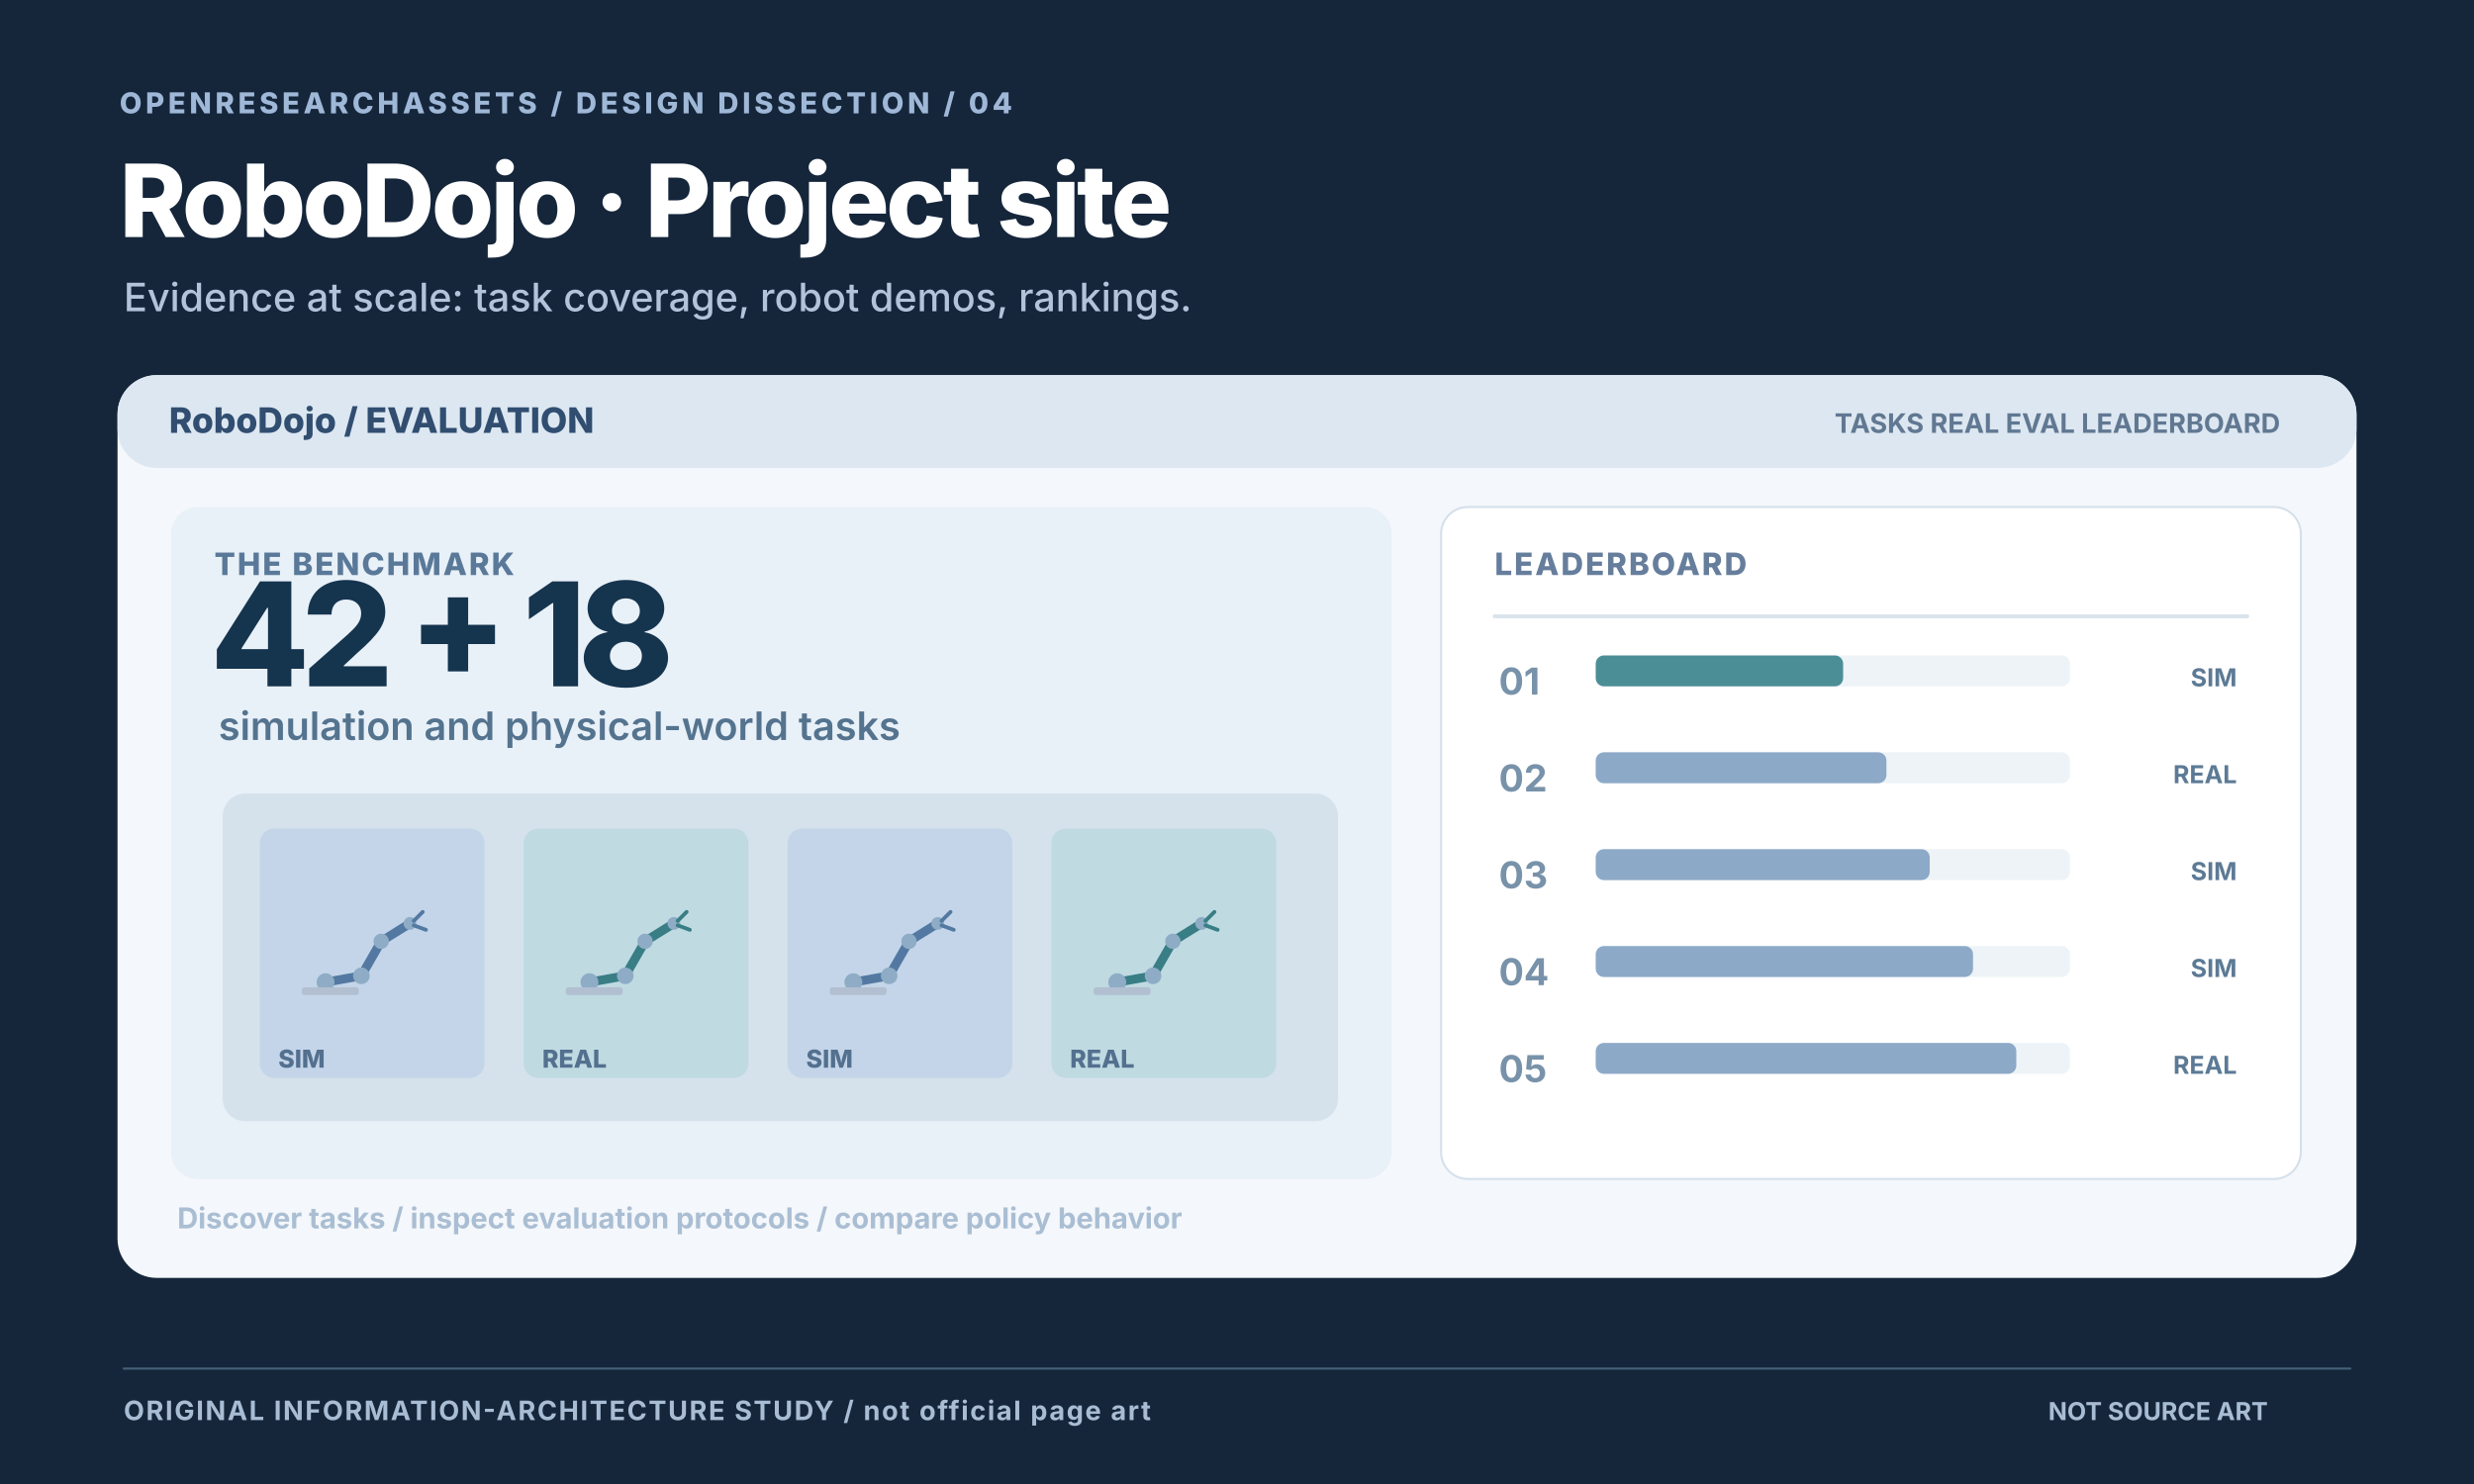
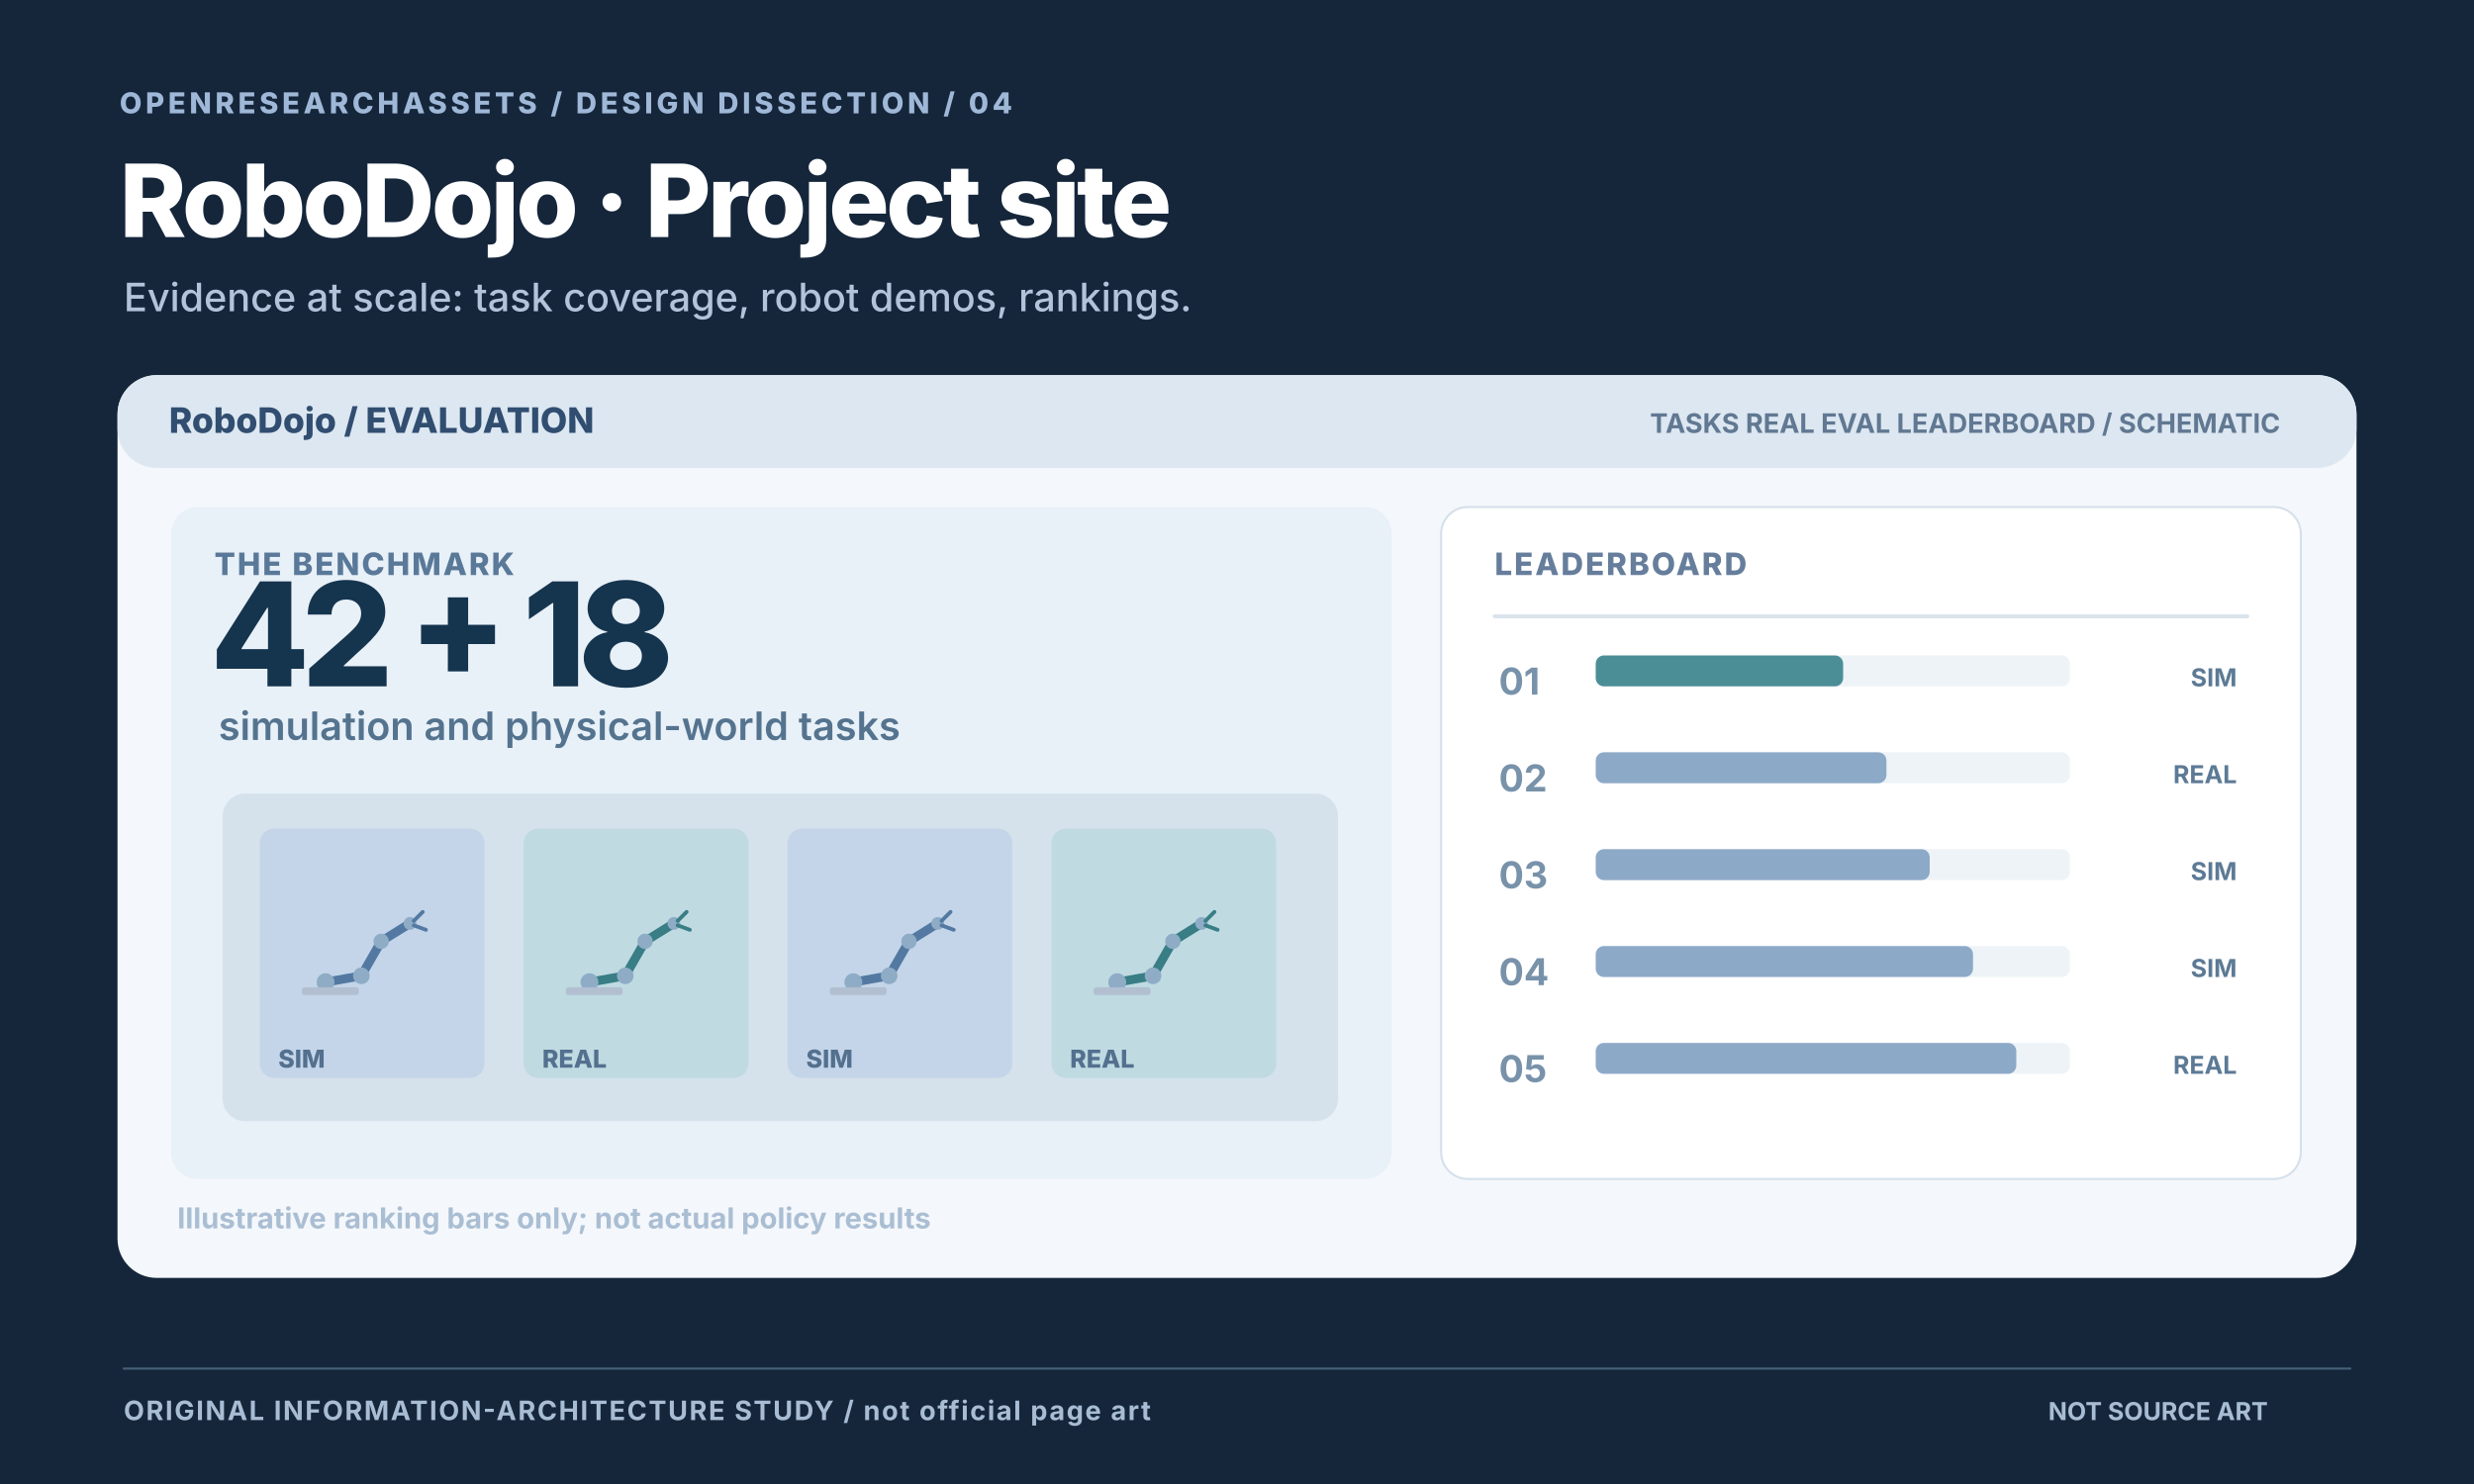
<svg xmlns="http://www.w3.org/2000/svg" width="1200" height="720" viewBox="0 0 1200 720" role="img" aria-labelledby="ttl dsc">
  <defs>
    <linearGradient id="mist" x1="0" x2="1" y1="0" y2="1">
      <stop stop-color="#f7faff" />
      <stop offset="1" stop-color="#dce8f4" />
    </linearGradient>
    <linearGradient id="glass" x1="0" x2="1">
      <stop stop-color="#dae6f4" />
      <stop offset="1" stop-color="#a3c6d1" />
    </linearGradient>
    <linearGradient id="night" x1="0" x2="1" y1="0" y2="1">
      <stop stop-color="#12233b" />
      <stop offset="1" stop-color="#223d58" />
    </linearGradient>
    <linearGradient id="pearl" x1="0" x2="1">
      <stop stop-color="#fff" />
      <stop offset="1" stop-color="#ecf1f8" />
    </linearGradient>
    <filter id="drop">
      <feDropShadow dx="0" dy="11" stdDeviation="16" flood-color="#162840" flood-opacity=".13" />
    </filter>
    <pattern id="mesh" width="28" height="28" patternUnits="userSpaceOnUse">
      <path d="M28 0H0V28" stroke="#a8bfd4" stroke-width="1" opacity=".24" fill="none" />
    </pattern>
  </defs>
  <rect x="0" y="0" width="1200" height="720" rx="0" fill="#15263b" stroke="none" stroke-width="1" />
  <text x="58" y="55" font-family="Inter,Arial,Helvetica,sans-serif" font-size="14" font-weight="760" fill="#9fb8d7" letter-spacing="1.8">OPENRESEARCHASSETS   /   DESIGN DISSECTION   /   04</text>
  <text x="58" y="115" font-family="Inter,Arial,Helvetica,sans-serif" font-size="49" font-weight="760" fill="#ffffff" letter-spacing="-1.6">RoboDojo · Project site</text>
  <text x="60" y="151" font-family="Inter,Arial,Helvetica,sans-serif" font-size="19" font-weight="450" fill="#b2c4d9">Evidence at scale: task coverage, robot demos, rankings.</text>
  <rect x="57" y="182" width="1086" height="438" rx="19" fill="#f4f7fb" stroke="none" stroke-width="1" />
  <rect x="57" y="182" width="1086" height="45" rx="19" fill="#dce7f1" stroke="none" stroke-width="1" />
  <text x="82" y="210" font-family="Inter,Arial,Helvetica,sans-serif" font-size="17" font-weight="780" fill="#314e71">RoboDojo  /  EVALUATION</text>
-   <text x="1106" y="210" font-family="Inter,Arial,Helvetica,sans-serif" font-size="13" font-weight="660" fill="#617892" text-anchor="end">TASKS    REAL EVAL    LEADERBOARD</text>
+   <text x="1106" y="210" font-family="Inter,Arial,Helvetica,sans-serif" font-size="13" font-weight="660" fill="#617892" text-anchor="end">TASKS    REAL EVAL    LEADERBOARD / SCHEMATIC</text>
  <rect x="83" y="246" width="592" height="326" rx="13" fill="#e8f0f8" stroke="none" stroke-width="1" />
  <text x="104" y="279" font-family="Inter,Arial,Helvetica,sans-serif" font-size="15" font-weight="800" fill="#5a7999" letter-spacing="1">THE BENCHMARK</text>
  <text x="102" y="333" font-family="Inter,Arial,Helvetica,sans-serif" font-size="70" font-weight="820" fill="#15344e" letter-spacing="-4">42 + 18</text>
  <text x="106" y="359" font-family="Inter,Arial,Helvetica,sans-serif" font-size="19" font-weight="590" fill="#54738e">simulation and physical-world tasks</text>
  <rect x="108" y="385" width="541" height="159" rx="11" fill="#d5e2ec" stroke="none" stroke-width="1" />
  <rect x="126" y="402" width="109" height="121" rx="7" fill="#c4d5e9" stroke="none" stroke-width="1" />
  <g transform="translate(179,466) scale(0.31)">
    <path d="M -68 34 L -12 24 L 19 -30 L 64 -58" fill="none" stroke="#5379a2" stroke-width="14" stroke-linecap="round" stroke-linejoin="round" />
    <circle cx="-68" cy="34" r="14" fill="#8eacc5" stroke="none" stroke-width="1" />
    <circle cx="-12" cy="24" r="13" fill="#8eacc5" stroke="none" stroke-width="1" />
    <circle cx="19" cy="-30" r="12" fill="#8eacc5" stroke="none" stroke-width="1" />
    <circle cx="64" cy="-58" r="10" fill="#8eacc5" stroke="none" stroke-width="1" />
    <path d="M 70 -62 L 84 -76 M 70 -55 L 89 -48" fill="none" stroke="#5379a2" stroke-width="6" stroke-linecap="round" stroke-linejoin="round" />
    <rect x="-105" y="42" width="89" height="12" rx="4" fill="#b1bfd1" stroke="none" stroke-width="1" />
  </g>
  <text x="135" y="518" font-family="Inter,Arial,Helvetica,sans-serif" font-size="12" font-weight="760" fill="#53708f">SIM</text>
  <rect x="254" y="402" width="109" height="121" rx="7" fill="#bfdae1" stroke="none" stroke-width="1" />
  <g transform="translate(307,466) scale(0.31)">
    <path d="M -68 34 L -12 24 L 19 -30 L 64 -58" fill="none" stroke="#397d85" stroke-width="14" stroke-linecap="round" stroke-linejoin="round" />
    <circle cx="-68" cy="34" r="14" fill="#8eacc5" stroke="none" stroke-width="1" />
    <circle cx="-12" cy="24" r="13" fill="#8eacc5" stroke="none" stroke-width="1" />
    <circle cx="19" cy="-30" r="12" fill="#8eacc5" stroke="none" stroke-width="1" />
    <circle cx="64" cy="-58" r="10" fill="#8eacc5" stroke="none" stroke-width="1" />
    <path d="M 70 -62 L 84 -76 M 70 -55 L 89 -48" fill="none" stroke="#397d85" stroke-width="6" stroke-linecap="round" stroke-linejoin="round" />
    <rect x="-105" y="42" width="89" height="12" rx="4" fill="#b1bfd1" stroke="none" stroke-width="1" />
  </g>
  <text x="263" y="518" font-family="Inter,Arial,Helvetica,sans-serif" font-size="12" font-weight="760" fill="#53708f">REAL</text>
  <rect x="382" y="402" width="109" height="121" rx="7" fill="#c4d5e9" stroke="none" stroke-width="1" />
  <g transform="translate(435,466) scale(0.31)">
    <path d="M -68 34 L -12 24 L 19 -30 L 64 -58" fill="none" stroke="#5379a2" stroke-width="14" stroke-linecap="round" stroke-linejoin="round" />
    <circle cx="-68" cy="34" r="14" fill="#8eacc5" stroke="none" stroke-width="1" />
    <circle cx="-12" cy="24" r="13" fill="#8eacc5" stroke="none" stroke-width="1" />
    <circle cx="19" cy="-30" r="12" fill="#8eacc5" stroke="none" stroke-width="1" />
    <circle cx="64" cy="-58" r="10" fill="#8eacc5" stroke="none" stroke-width="1" />
    <path d="M 70 -62 L 84 -76 M 70 -55 L 89 -48" fill="none" stroke="#5379a2" stroke-width="6" stroke-linecap="round" stroke-linejoin="round" />
    <rect x="-105" y="42" width="89" height="12" rx="4" fill="#b1bfd1" stroke="none" stroke-width="1" />
  </g>
  <text x="391" y="518" font-family="Inter,Arial,Helvetica,sans-serif" font-size="12" font-weight="760" fill="#53708f">SIM</text>
  <rect x="510" y="402" width="109" height="121" rx="7" fill="#bfdae1" stroke="none" stroke-width="1" />
  <g transform="translate(563,466) scale(0.31)">
    <path d="M -68 34 L -12 24 L 19 -30 L 64 -58" fill="none" stroke="#397d85" stroke-width="14" stroke-linecap="round" stroke-linejoin="round" />
    <circle cx="-68" cy="34" r="14" fill="#8eacc5" stroke="none" stroke-width="1" />
    <circle cx="-12" cy="24" r="13" fill="#8eacc5" stroke="none" stroke-width="1" />
    <circle cx="19" cy="-30" r="12" fill="#8eacc5" stroke="none" stroke-width="1" />
    <circle cx="64" cy="-58" r="10" fill="#8eacc5" stroke="none" stroke-width="1" />
    <path d="M 70 -62 L 84 -76 M 70 -55 L 89 -48" fill="none" stroke="#397d85" stroke-width="6" stroke-linecap="round" stroke-linejoin="round" />
    <rect x="-105" y="42" width="89" height="12" rx="4" fill="#b1bfd1" stroke="none" stroke-width="1" />
  </g>
  <text x="519" y="518" font-family="Inter,Arial,Helvetica,sans-serif" font-size="12" font-weight="760" fill="#53708f">REAL</text>
  <rect x="699" y="246" width="417" height="326" rx="13" fill="#ffffff" stroke="#d5e0eb" stroke-width="1" />
  <text x="725" y="279" font-family="Inter,Arial,Helvetica,sans-serif" font-size="15" font-weight="790" fill="#667e9c" letter-spacing="1">LEADERBOARD</text>
  <line x1="725" y1="299" x2="1090" y2="299" stroke="#dbe4ec" stroke-width="2" stroke-linecap="round" />
  <text x="727" y="337" font-family="Inter,Arial,Helvetica,sans-serif" font-size="18" font-weight="740" fill="#7892aa">01</text>
  <rect x="774" y="318" width="230" height="15" rx="4" fill="#edf3f7" stroke="none" stroke-width="1" />
  <rect x="774" y="318" width="120" height="15" rx="4" fill="#4c8e96" stroke="none" stroke-width="1" />
  <text x="1085" y="333" font-family="Inter,Arial,Helvetica,sans-serif" font-size="12" font-weight="740" fill="#5c7a95" text-anchor="end">SIM</text>
  <text x="727" y="384" font-family="Inter,Arial,Helvetica,sans-serif" font-size="18" font-weight="740" fill="#7892aa">02</text>
  <rect x="774" y="365" width="230" height="15" rx="4" fill="#edf3f7" stroke="none" stroke-width="1" />
  <rect x="774" y="365" width="141" height="15" rx="4" fill="#8da9c8" stroke="none" stroke-width="1" />
  <text x="1085" y="380" font-family="Inter,Arial,Helvetica,sans-serif" font-size="12" font-weight="740" fill="#5c7a95" text-anchor="end">REAL</text>
  <text x="727" y="431" font-family="Inter,Arial,Helvetica,sans-serif" font-size="18" font-weight="740" fill="#7892aa">03</text>
  <rect x="774" y="412" width="230" height="15" rx="4" fill="#edf3f7" stroke="none" stroke-width="1" />
  <rect x="774" y="412" width="162" height="15" rx="4" fill="#8da9c8" stroke="none" stroke-width="1" />
  <text x="1085" y="427" font-family="Inter,Arial,Helvetica,sans-serif" font-size="12" font-weight="740" fill="#5c7a95" text-anchor="end">SIM</text>
  <text x="727" y="478" font-family="Inter,Arial,Helvetica,sans-serif" font-size="18" font-weight="740" fill="#7892aa">04</text>
  <rect x="774" y="459" width="230" height="15" rx="4" fill="#edf3f7" stroke="none" stroke-width="1" />
  <rect x="774" y="459" width="183" height="15" rx="4" fill="#8da9c8" stroke="none" stroke-width="1" />
  <text x="1085" y="474" font-family="Inter,Arial,Helvetica,sans-serif" font-size="12" font-weight="740" fill="#5c7a95" text-anchor="end">SIM</text>
  <text x="727" y="525" font-family="Inter,Arial,Helvetica,sans-serif" font-size="18" font-weight="740" fill="#7892aa">05</text>
  <rect x="774" y="506" width="230" height="15" rx="4" fill="#edf3f7" stroke="none" stroke-width="1" />
  <rect x="774" y="506" width="204" height="15" rx="4" fill="#8da9c8" stroke="none" stroke-width="1" />
  <text x="1085" y="521" font-family="Inter,Arial,Helvetica,sans-serif" font-size="12" font-weight="740" fill="#5c7a95" text-anchor="end">REAL</text>
-   <text x="86" y="596" font-family="Inter,Arial,Helvetica,sans-serif" font-size="14" font-weight="650" fill="#aabed3">Discover tasks   /   inspect evaluation protocols   /   compare policy behavior</text>
+   <text x="86" y="596" font-family="Inter,Arial,Helvetica,sans-serif" font-size="14" font-weight="650" fill="#aabed3">Illustrative ranking bars only; not actual policy results</text>
  <line x1="60" y1="664" x2="1140" y2="664" stroke="#466078" stroke-width="1" stroke-linecap="round" />
  <text x="60" y="689" font-family="Inter,Arial,Helvetica,sans-serif" font-size="13" font-weight="650" fill="#a8bdd3" letter-spacing=".8">ORIGINAL INFORMATION-ARCHITECTURE STUDY  /  not official page art</text>
  <text x="1100" y="689" font-family="Inter,Arial,Helvetica,sans-serif" font-size="12" font-weight="700" fill="#a8bdd3" text-anchor="end">NOT SOURCE ART</text>
</svg>
